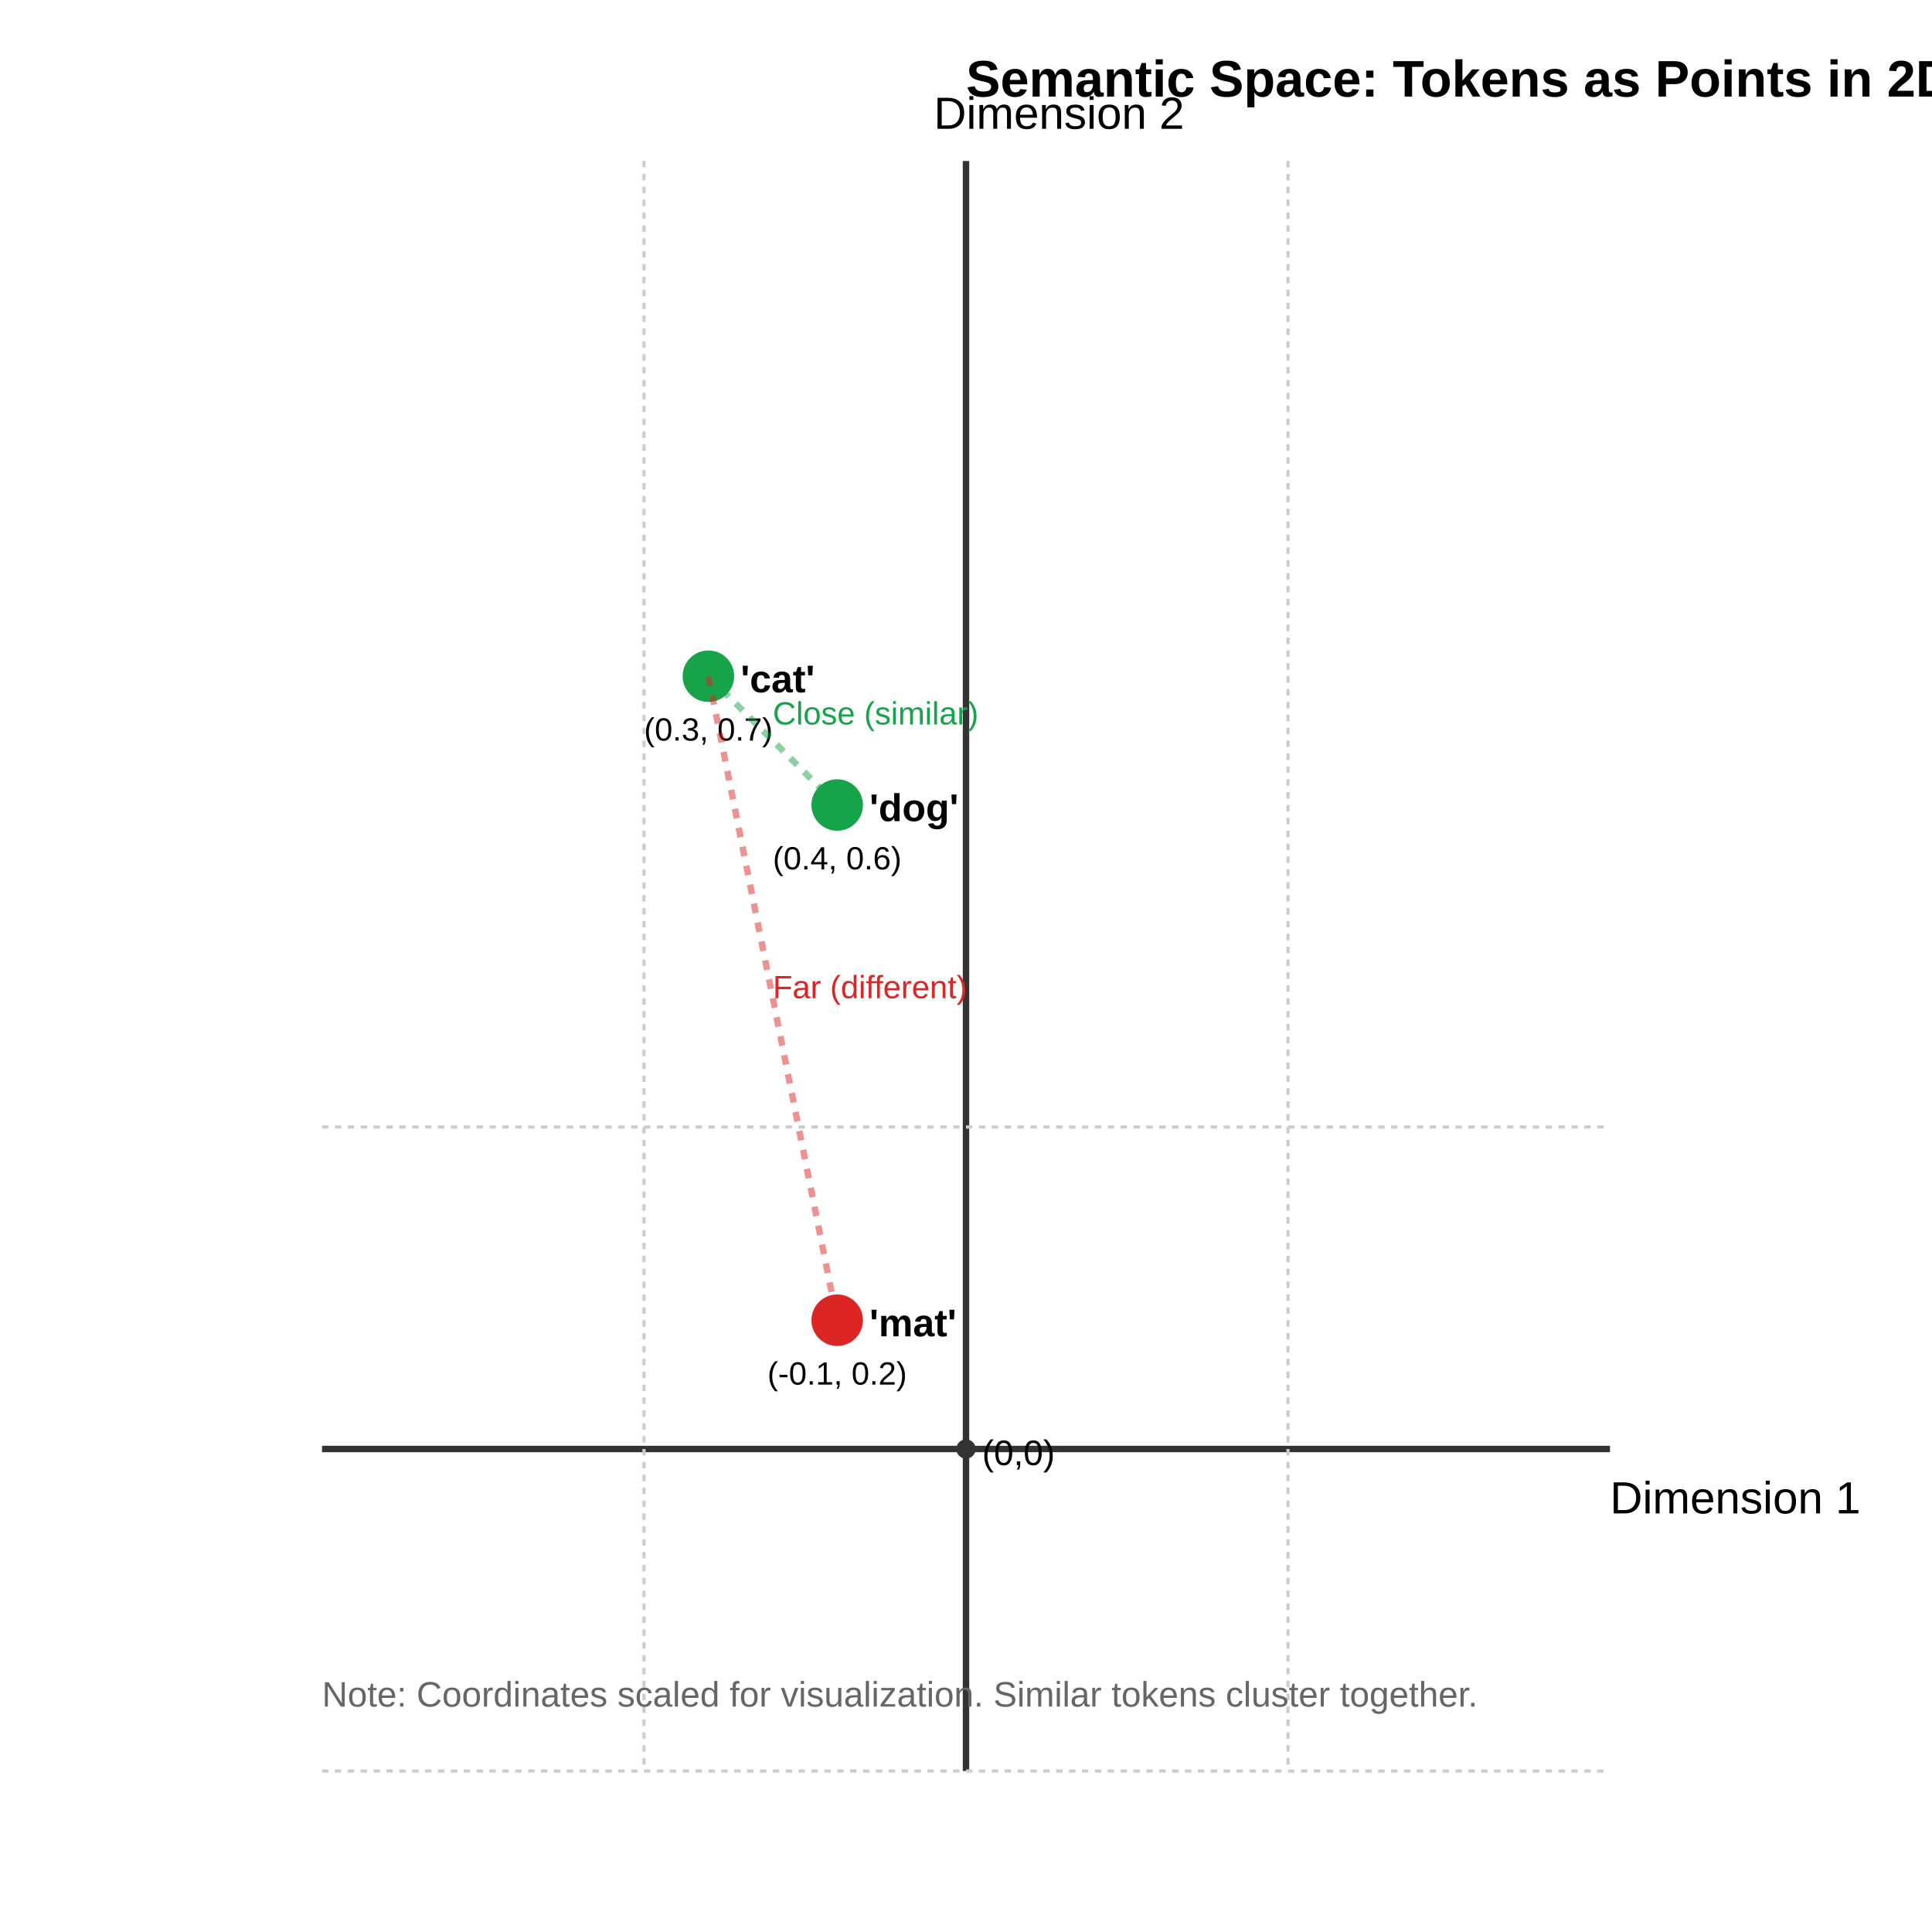
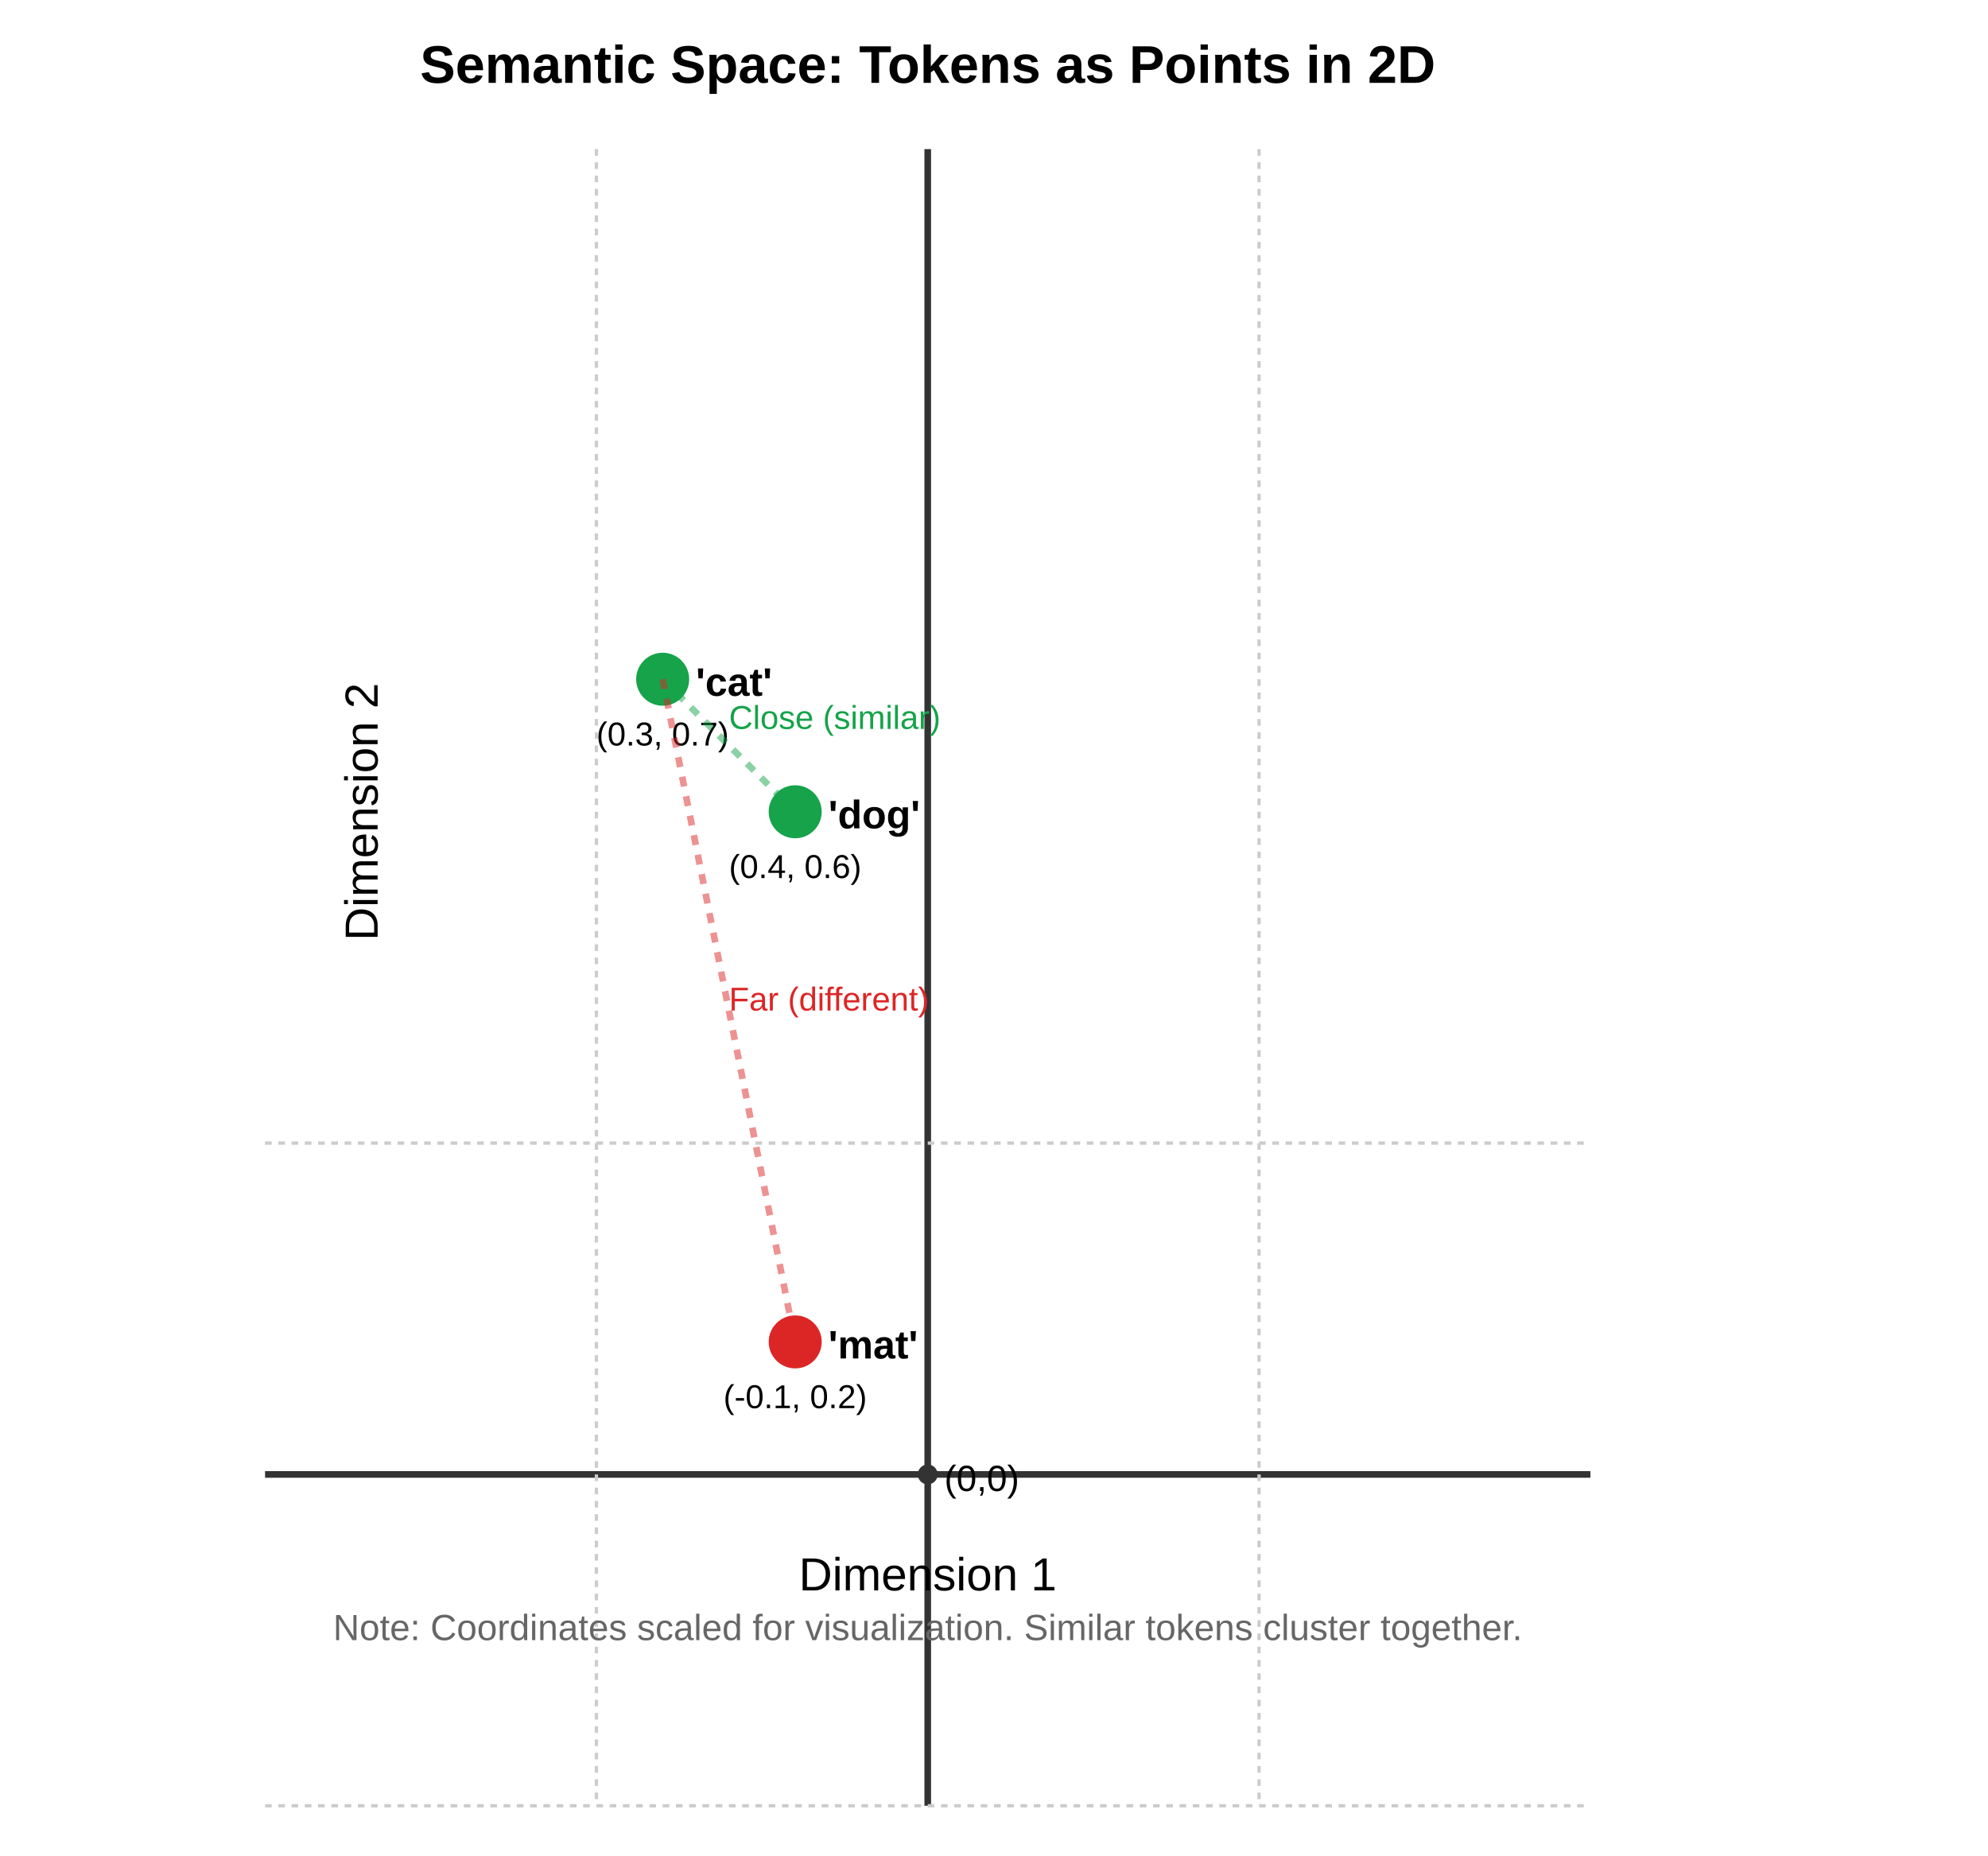
- <svg xmlns="http://www.w3.org/2000/svg" width="600" height="600">
-   <g transform="translate(100, 50)">
-     <text x="200" y="-20" font-family="Arial" font-size="16" font-weight="bold">Semantic Space: Tokens as Points in 2D</text>
+ <svg xmlns="http://www.w3.org/2000/svg" width="600" height="560">
+   <g transform="translate(80, 45)">
+     <text x="200" y="-20" font-family="Arial" font-size="16" font-weight="bold" text-anchor="middle">Semantic Space: Tokens as Points in 2D</text>
    <line x1="0" y1="400" x2="400" y2="400" stroke="#333" stroke-width="2" />
    <line x1="200" y1="0" x2="200" y2="500" stroke="#333" stroke-width="2" />
-     <text x="400" y="420" font-family="Arial" font-size="14">Dimension 1</text>
-     <text x="190" y="-10" font-family="Arial" font-size="14">Dimension 2</text>
+     <text x="200" y="435" font-family="Arial" font-size="14" text-anchor="middle">Dimension 1</text>
+     <text x="30" y="200" font-family="Arial" font-size="14" text-anchor="middle" dominant-baseline="middle" transform="rotate(-90, 30, 200)">Dimension 2</text>
    <circle cx="200" cy="400" r="3" fill="#333" />
    <text x="205" y="405" font-family="Arial" font-size="11">(0,0)</text>
    <line x1="100" y1="0" x2="100" y2="500" stroke="#ccc" stroke-width="1" stroke-dasharray="2,2" />
    <line x1="300" y1="0" x2="300" y2="500" stroke="#ccc" stroke-width="1" stroke-dasharray="2,2" />
    <line x1="0" y1="300" x2="400" y2="300" stroke="#ccc" stroke-width="1" stroke-dasharray="2,2" />
    <line x1="0" y1="500" x2="400" y2="500" stroke="#ccc" stroke-width="1" stroke-dasharray="2,2" />
    <circle cx="120" cy="160" r="8" fill="#16a34a" />
    <text x="130" y="165" font-family="Arial" font-size="12" font-weight="bold">'cat'</text>
    <text x="120" y="180" font-family="Arial" font-size="10" text-anchor="middle">(0.3, 0.7)</text>
    <circle cx="160" cy="200" r="8" fill="#16a34a" />
    <text x="170" y="205" font-family="Arial" font-size="12" font-weight="bold">'dog'</text>
    <text x="160" y="220" font-family="Arial" font-size="10" text-anchor="middle">(0.4, 0.6)</text>
    <circle cx="160" cy="360" r="8" fill="#dc2626" />
    <text x="170" y="365" font-family="Arial" font-size="12" font-weight="bold">'mat'</text>
    <text x="160" y="380" font-family="Arial" font-size="10" text-anchor="middle">(-0.1, 0.2)</text>
    <line x1="120" y1="160" x2="160" y2="200" stroke="#16a34a" stroke-width="2" stroke-dasharray="3,3" opacity="0.5" />
    <text x="140" y="175" font-family="Arial" font-size="10" fill="#16a34a">Close (similar)</text>
    <line x1="120" y1="160" x2="160" y2="360" stroke="#dc2626" stroke-width="2" stroke-dasharray="3,3" opacity="0.5" />
    <text x="140" y="260" font-family="Arial" font-size="10" fill="#dc2626">Far (different)</text>
-     <text x="0" y="480" font-family="Arial" font-size="11" fill="#666">Note: Coordinates scaled for visualization. Similar tokens cluster together.</text>
+     <text x="200" y="450" font-family="Arial" font-size="11" fill="#666" text-anchor="middle">Note: Coordinates scaled for visualization. Similar tokens cluster together.</text>
  </g>
</svg>
